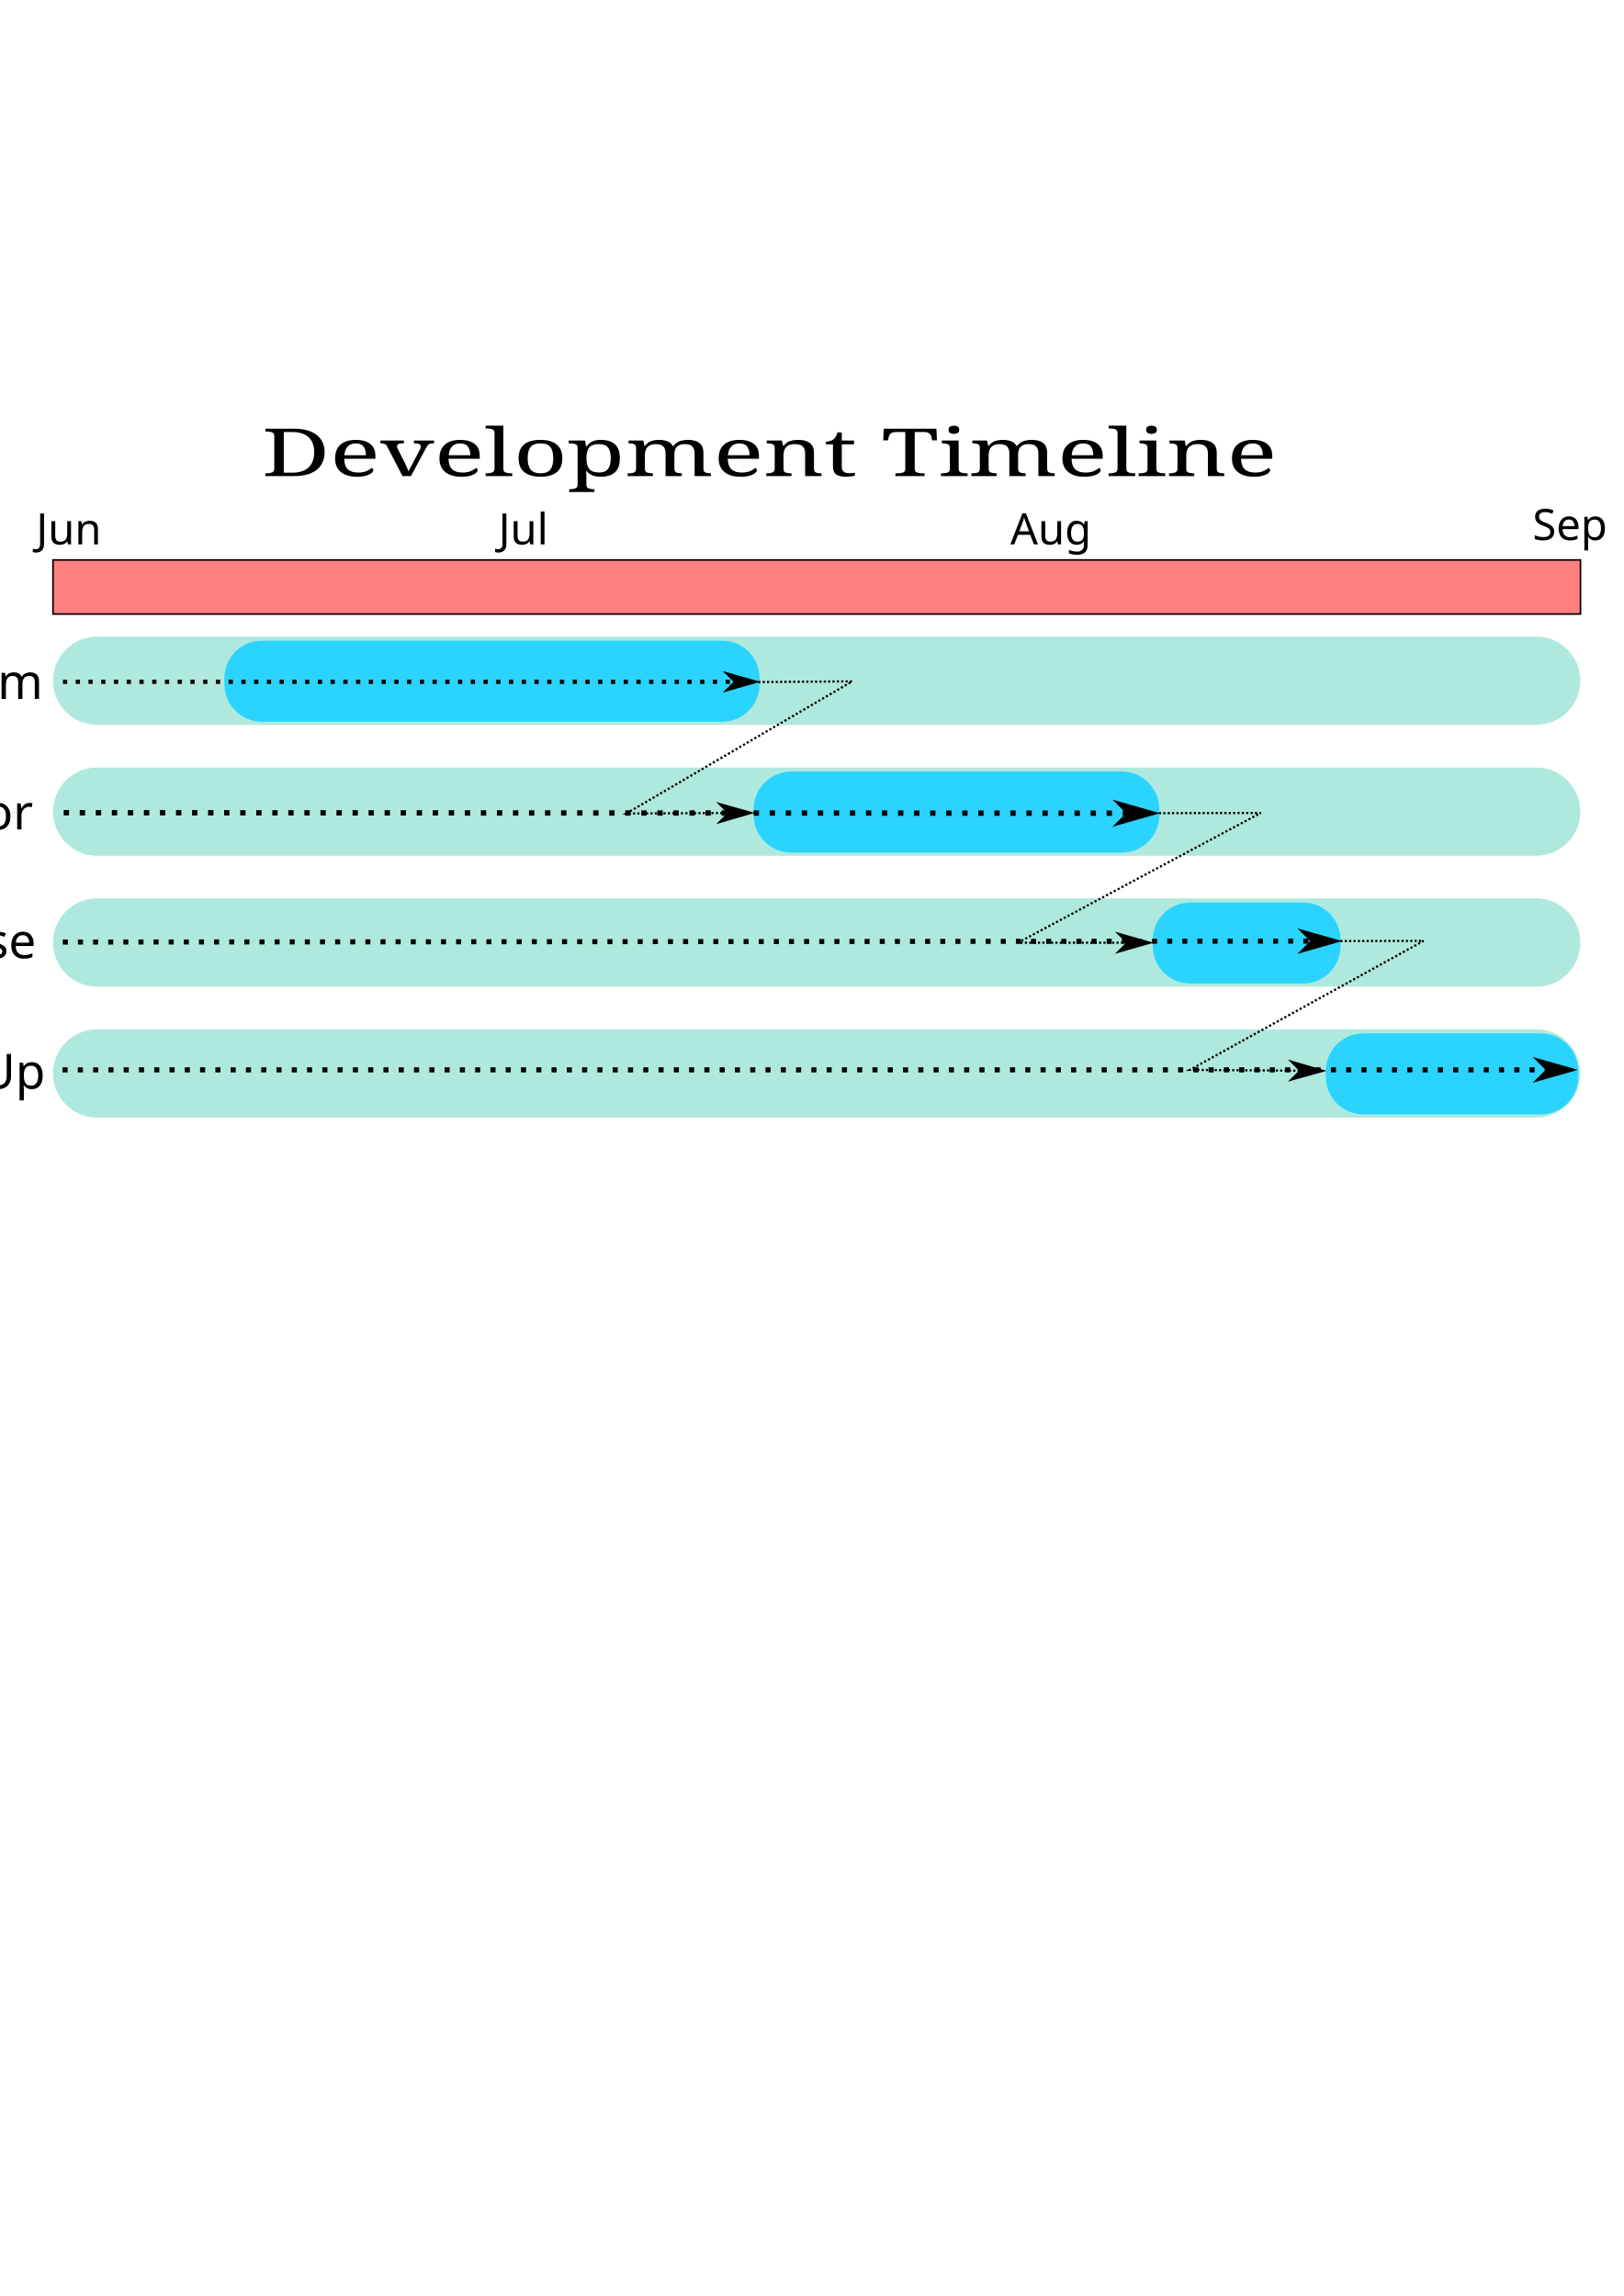
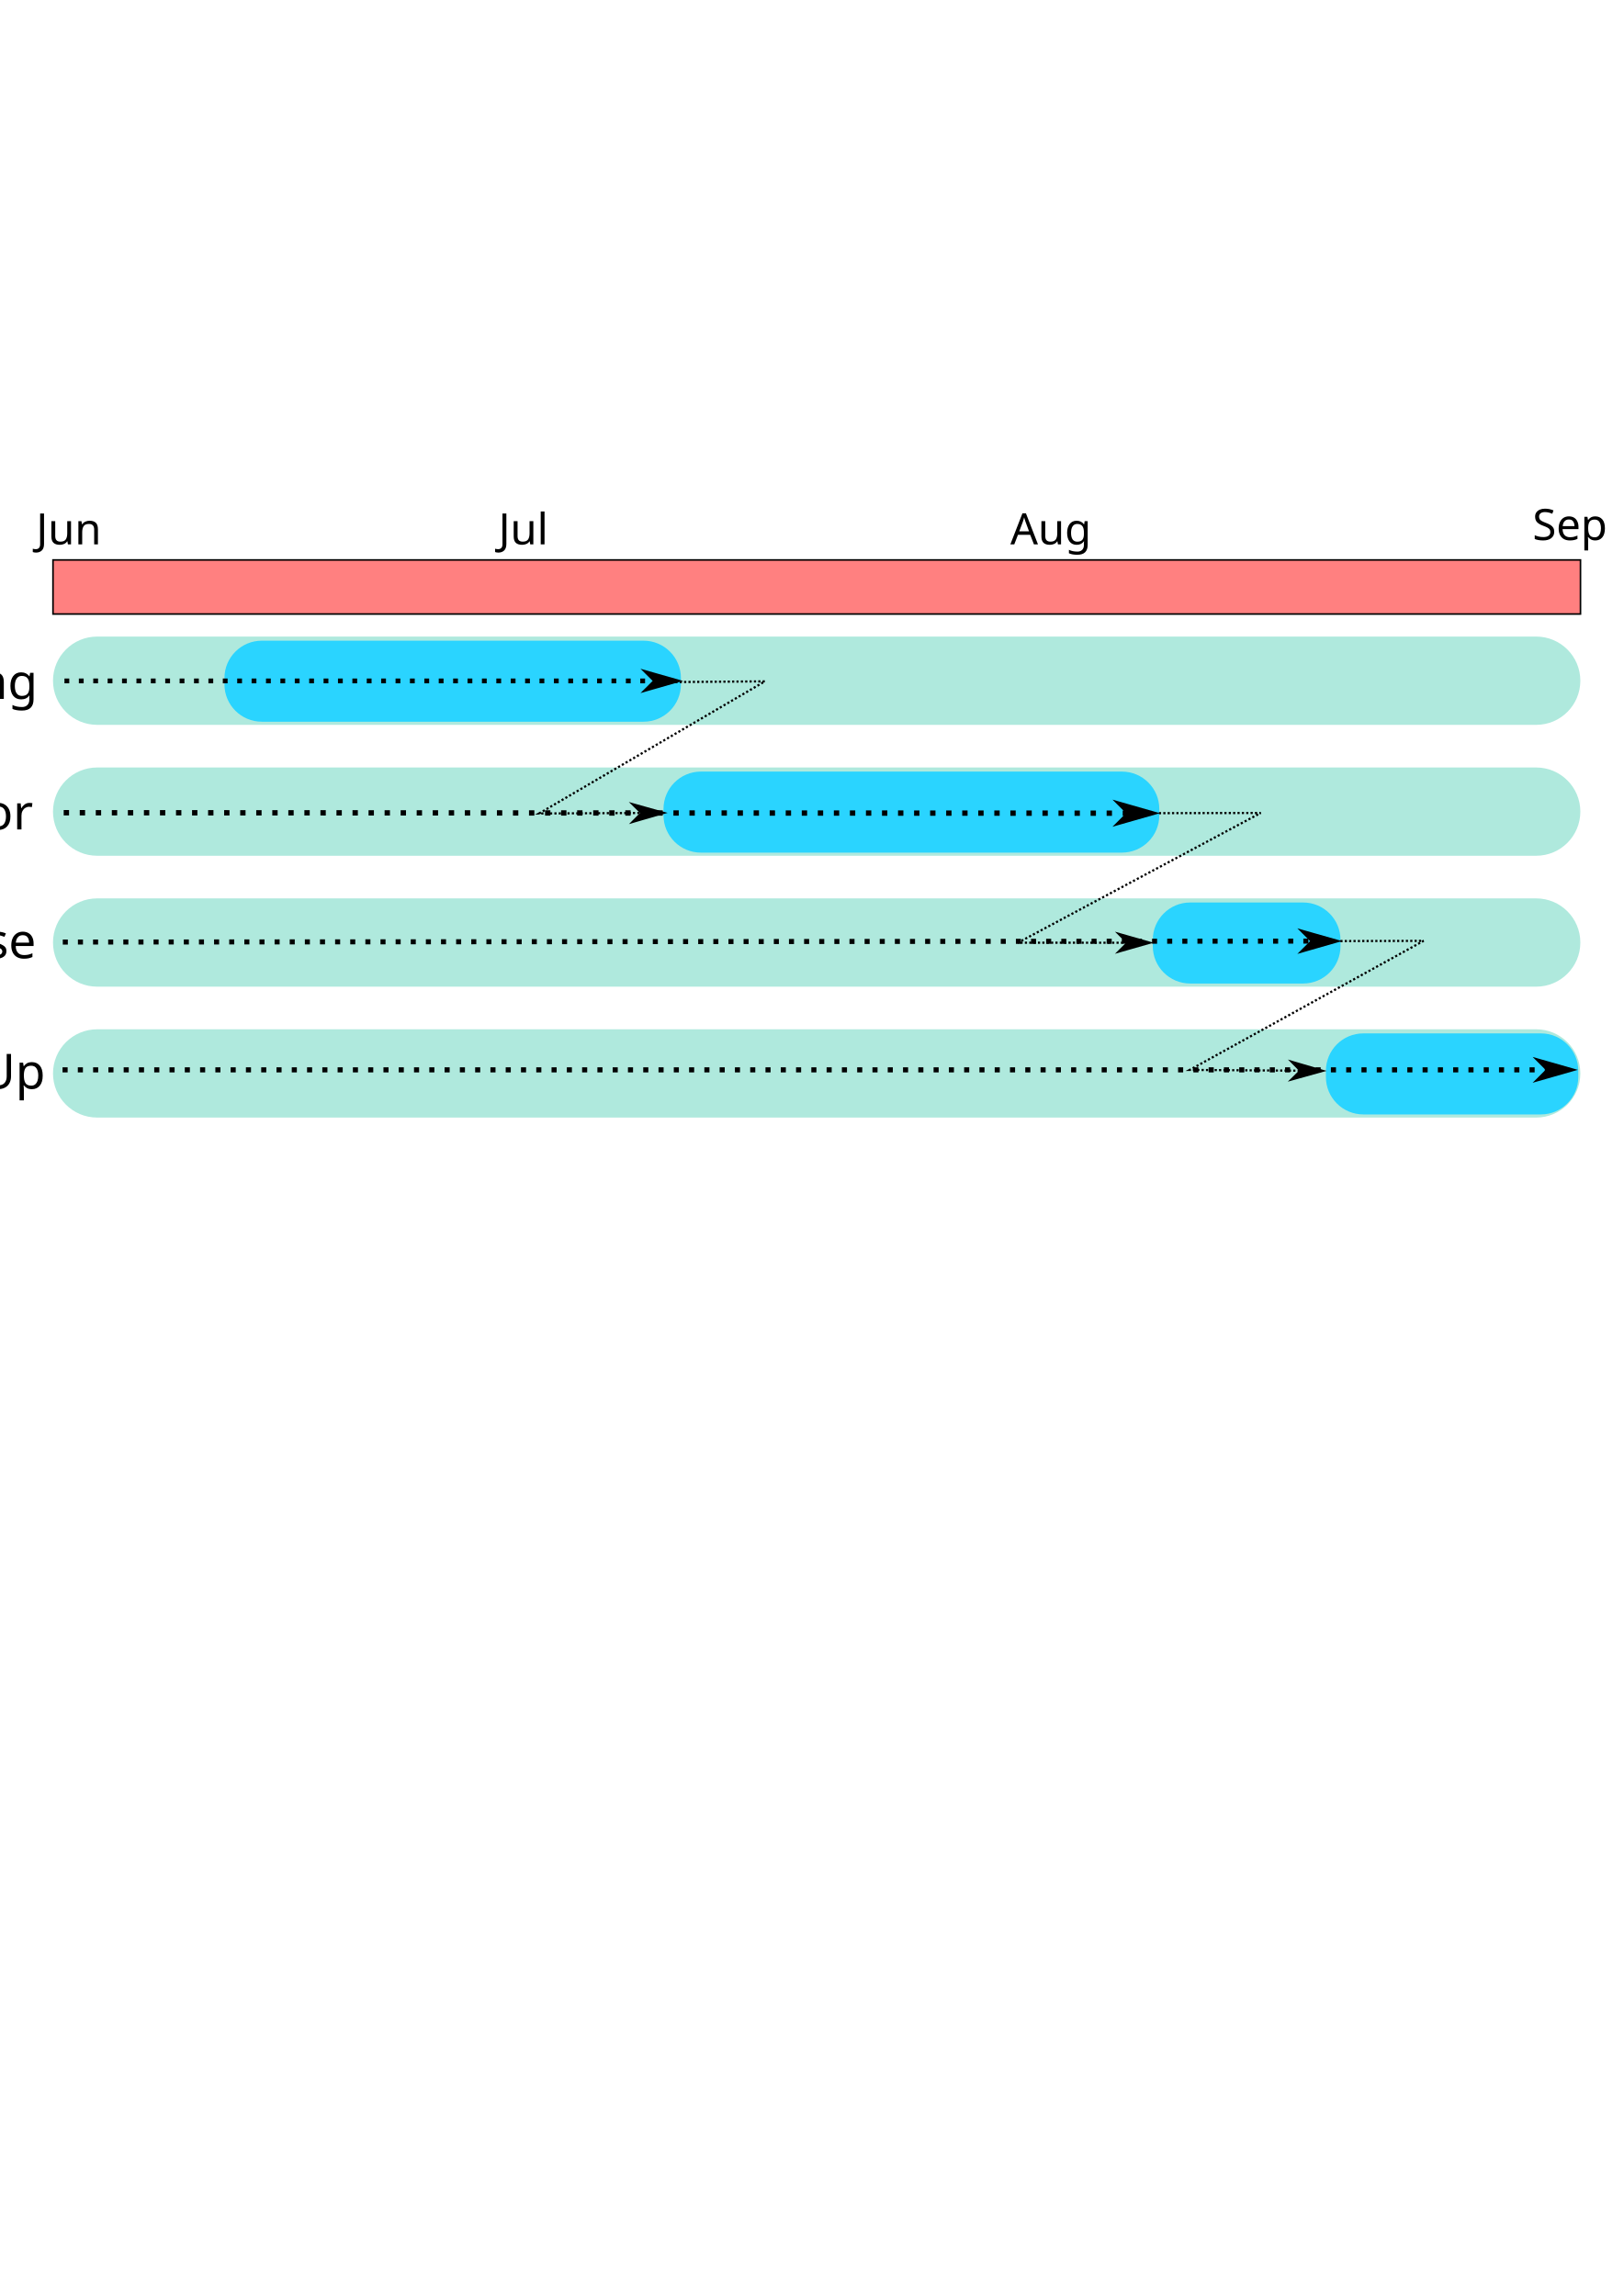
<svg xmlns="http://www.w3.org/2000/svg" width="744.094" height="1052.362" id="svg2" version="1.1">
  <defs id="defs4">
    <marker orient="auto" refY="0.0" refX="0.0" id="Arrow1Lend" style="overflow:visible;">
      <path id="path4262" d="M 0.0,0.0 L 5.0,-5.0 L -12.5,0.0 L 5.0,5.0 L 0.0,0.0 z " style="fill-rule:evenodd;stroke:#000000;stroke-width:1.0pt;" transform="scale(0.8) rotate(180) translate(12.5,0)" />
    </marker>
    <marker orient="auto" refY="0.0" refX="0.0" id="Arrow1Mend" style="overflow:visible;">
      <path id="path4268" d="M 0.0,0.0 L 5.0,-5.0 L -12.5,0.0 L 5.0,5.0 L 0.0,0.0 z " style="fill-rule:evenodd;stroke:#000000;stroke-width:1.0pt;" transform="scale(0.4) rotate(180) translate(10,0)" />
    </marker>
    <marker orient="auto" refY="0" refX="0" id="Arrow1Lend-4" style="overflow:visible">
      <path id="path4262-6" d="M 0,0 5,-5 -12.5,0 5,5 0,0 z" style="fill-rule:evenodd;stroke:#000000;stroke-width:1pt" transform="matrix(-0.8,0,0,-0.8,-10,0)" />
    </marker>
  </defs>
  <g id="layer1">
    <rect style="fill:#ff8080;fill-rule:evenodd;stroke:#000000;stroke-width:0.736px;stroke-linecap:butt;stroke-linejoin:miter;stroke-opacity:1" id="rect2985" width="700" height="24.786" x="24.286" y="256.648" />
    <text xml:space="preserve" style="font-size:19.826px;font-style:normal;font-weight:normal;line-height:125%;letter-spacing:0px;word-spacing:0px;fill:#000000;fill-opacity:1;stroke:none;font-family:Sans" x="463.015" y="249.505" id="text2987">
      <tspan x="463.015" y="249.505" id="tspan2991">Aug</tspan>
    </text>
    <text id="text2995" y="249.505" x="228.443" style="font-size:19.826px;font-style:normal;font-weight:normal;line-height:125%;letter-spacing:0px;word-spacing:0px;fill:#000000;fill-opacity:1;stroke:none;font-family:Sans" xml:space="preserve">
      <tspan id="tspan2997" y="249.505" x="228.443">Jul</tspan>
    </text>
    <text id="text2995-9" y="247.505" x="702.308" style="font-size:19.826px;font-style:normal;font-weight:normal;line-height:125%;letter-spacing:0px;word-spacing:0px;fill:#000000;fill-opacity:1;stroke:none;font-family:Sans" xml:space="preserve">
      <tspan y="247.505" x="702.308" id="tspan3020">Sep</tspan>
    </text>
    <text xml:space="preserve" style="font-size:19.826px;font-style:normal;font-weight:normal;line-height:125%;letter-spacing:0px;word-spacing:0px;fill:#000000;fill-opacity:1;stroke:none;font-family:Sans" x="16.571" y="249.505" id="text3024">
      <tspan x="16.571" y="249.505" id="tspan3026">Jun</tspan>
    </text>
-     <text xml:space="preserve" style="font-size:22.289px;font-style:normal;font-weight:normal;line-height:125%;letter-spacing:0px;word-spacing:0px;fill:#000000;fill-opacity:1;stroke:none;font-family:Sans" x="-97.764" y="320.334" id="text3055">
-       <tspan x="-97.764" y="320.334" id="tspan3063">IP Webcam</tspan>
+     <text xml:space="preserve" style="font-size:22.289px;font-style:normal;font-weight:normal;line-height:125%;letter-spacing:0px;word-spacing:0px;fill:#000000;fill-opacity:1;stroke:none;font-family:Sans" x="-117.764" y="320.334" id="text3055">
+       <tspan x="-117.764" y="320.334" id="tspan3063">IP Streaming</tspan>
    </text>
    <text xml:space="preserve" style="font-size:22.289px;font-style:normal;font-weight:normal;line-height:125%;letter-spacing:0px;word-spacing:0px;fill:#000000;fill-opacity:1;stroke:none;font-family:Sans" x="-156.262" y="380.177" id="text3067">
      <tspan id="tspan3069" x="-156.262" y="380.177">Motion Detector</tspan>
    </text>
    <text xml:space="preserve" style="font-size:22.289px;font-style:normal;font-weight:normal;line-height:125%;letter-spacing:0px;word-spacing:0px;fill:#000000;fill-opacity:1;stroke:none;font-family:Sans" x="-96.172" y="439.202" id="text3071">
      <tspan id="tspan3073" x="-96.172" y="439.202">TimeLapse</tspan>
      <tspan x="-96.172" y="467.062" id="tspan3075" />
    </text>
    <text xml:space="preserve" style="font-size:22.289px;font-style:normal;font-weight:normal;line-height:125%;letter-spacing:0px;word-spacing:0px;fill:#000000;fill-opacity:1;stroke:none;font-family:Sans" x="-71.087" y="499.003" id="text3077">
      <tspan id="tspan3079" x="-71.087" y="499.003">Write Up</tspan>
    </text>
    <rect style="fill:#afe9dd;stroke-width:0;stroke-miterlimit:4;stroke-dasharray:none;stroke-dashoffset:0" id="rect5693" width="699.936" height="40.459" x="24.286" y="291.773" ry="20.23" />
    <rect ry="20.23" y="351.773" x="24.286" height="40.459" width="699.936" id="rect5721" style="fill:#afe9dd;stroke-width:0;stroke-miterlimit:4;stroke-dasharray:none;stroke-dashoffset:0" />
    <rect style="fill:#afe9dd;stroke-width:0;stroke-miterlimit:4;stroke-dasharray:none;stroke-dashoffset:0" id="rect5723" width="699.936" height="40.459" x="24.286" y="411.773" ry="20.23" />
    <rect ry="20.23" y="471.773" x="24.286" height="40.459" width="699.936" id="rect5725" style="fill:#afe9dd;stroke-width:0;stroke-miterlimit:4;stroke-dasharray:none;stroke-dashoffset:0" />
  </g>
  <g id="layer2">
    <g id="g5695">
-       <rect ry="17.143" y="293.651" x="102.857" height="37.143" width="245.235" id="rect3115" style="fill:#2ad4ff" />
-       <rect style="fill:#2ad4ff" id="rect3117" width="185.874" height="37.143" x="345.405" y="353.651" ry="17.143" />
+       <rect ry="17.143" y="293.651" x="102.857" height="37.143" width="209.192" id="rect3115" style="fill:#2ad4ff" />
+       <rect style="fill:#2ad4ff" id="rect3117" width="227.218" height="37.143" x="304.061" y="353.651" ry="17.143" />
      <rect ry="17.143" y="413.651" x="528.286" height="37.143" width="86.024" id="rect3119" style="fill:#2ad4ff" />
      <rect style="fill:#2ad4ff" id="rect3121" width="115.655" height="37.143" x="607.624" y="473.651" ry="17.143" />
-       <path id="path3125" d="m 24.959,312.505 319.685,0" style="fill:none;stroke:#000000;stroke-width:1.947;stroke-linecap:butt;stroke-linejoin:miter;stroke-miterlimit:4;stroke-opacity:1;stroke-dasharray:1.947, 3.893;stroke-dashoffset:19.467;marker-start:none;marker-mid:none;marker-end:url(#Arrow1Mend)" />
+       <path id="path3125" d="m 25.141,312.095 283.574,0" style="fill:none;stroke:#000000;stroke-width:2.199;stroke-linecap:butt;stroke-linejoin:miter;stroke-miterlimit:4;stroke-opacity:1;stroke-dasharray:2.199, 4.398;stroke-dashoffset:21.99;marker-start:none;marker-mid:none;marker-end:url(#Arrow1Mend)" />
      <path style="fill:none;stroke:#000000;stroke-width:2.451;stroke-linecap:butt;stroke-linejoin:miter;stroke-miterlimit:4;stroke-opacity:1;stroke-dasharray:2.451, 4.902;stroke-dashoffset:24.509;marker-start:none;marker-mid:none;marker-end:url(#Arrow1Mend)" d="M 24.286,372.505 526.758,372.728" id="path4699" />
      <path id="path4701" d="M 24.154,431.791 610.505,431.346" style="fill:none;stroke:#000000;stroke-width:2.311;stroke-linecap:butt;stroke-linejoin:miter;stroke-miterlimit:4;stroke-opacity:1;stroke-dasharray:2.311, 4.622;stroke-dashoffset:23.11;marker-start:none;marker-mid:none;marker-end:url(#Arrow1Mend)" />
      <path style="fill:none;stroke:#000000;stroke-width:2.334;stroke-linecap:butt;stroke-linejoin:miter;stroke-miterlimit:4;stroke-opacity:1;stroke-dasharray:2.334, 4.669;stroke-dashoffset:23.344;marker-start:none;marker-mid:none;marker-end:url(#Arrow1Mend)" d="m 23.993,490.362 694.504,0" id="path4703" />
-       <path id="path5297" d="m 347.49,312.627 43.053,-0.334 -103.513,60.559 56.986,-0.267" style="fill:none;stroke:#000000;stroke-width:1;stroke-linecap:butt;stroke-linejoin:miter;stroke-miterlimit:4;stroke-opacity:1;stroke-dasharray:1, 1;stroke-dashoffset:0;marker-start:none;marker-end:url(#Arrow1Lend)" />
+       <path id="path5297" d="m 307.49,312.627 43.053,-0.334 -103.513,60.559 56.986,-0.267" style="fill:none;stroke:#000000;stroke-width:1;stroke-linecap:butt;stroke-linejoin:miter;stroke-miterlimit:4;stroke-opacity:1;stroke-dasharray:1, 1;stroke-dashoffset:0;marker-start:none;marker-end:url(#Arrow1Lend)" />
      <path id="path5297-3" d="m 531.092,372.707 46.654,-0.091 -111.27,59.47 60.292,0.015" style="fill:none;stroke:#000000;stroke-width:1;stroke-linecap:butt;stroke-linejoin:miter;stroke-miterlimit:4;stroke-opacity:1;stroke-dasharray:1, 1;stroke-dashoffset:0;marker-start:none;marker-end:url(#Arrow1Lend)" />
      <path style="fill:none;stroke:#000000;stroke-width:1;stroke-linecap:butt;stroke-linejoin:miter;stroke-miterlimit:4;stroke-opacity:1;stroke-dasharray:1, 1;stroke-dashoffset:0;marker-start:none;marker-end:url(#Arrow1Lend)" d="m 614.25,431.331 38.146,-0.091 -107.184,59.148 60.805,0.429" id="path5691" />
-       <text xml:space="preserve" style="font-size:36.131px;font-style:normal;font-weight:normal;line-height:125%;letter-spacing:0px;word-spacing:0px;fill:#000000;fill-opacity:1;stroke:none;font-family:Sans" x="101.004" y="259.249" id="text3035" transform="scale(1.188072,0.8417)">
-         <tspan id="tspan3037" x="101.004" y="259.249" style="font-style:normal;font-variant:normal;font-weight:normal;font-stretch:normal;font-family:Serif;-inkscape-font-specification:Serif">Development Timeline</tspan>
-       </text>
    </g>
  </g>
</svg>
